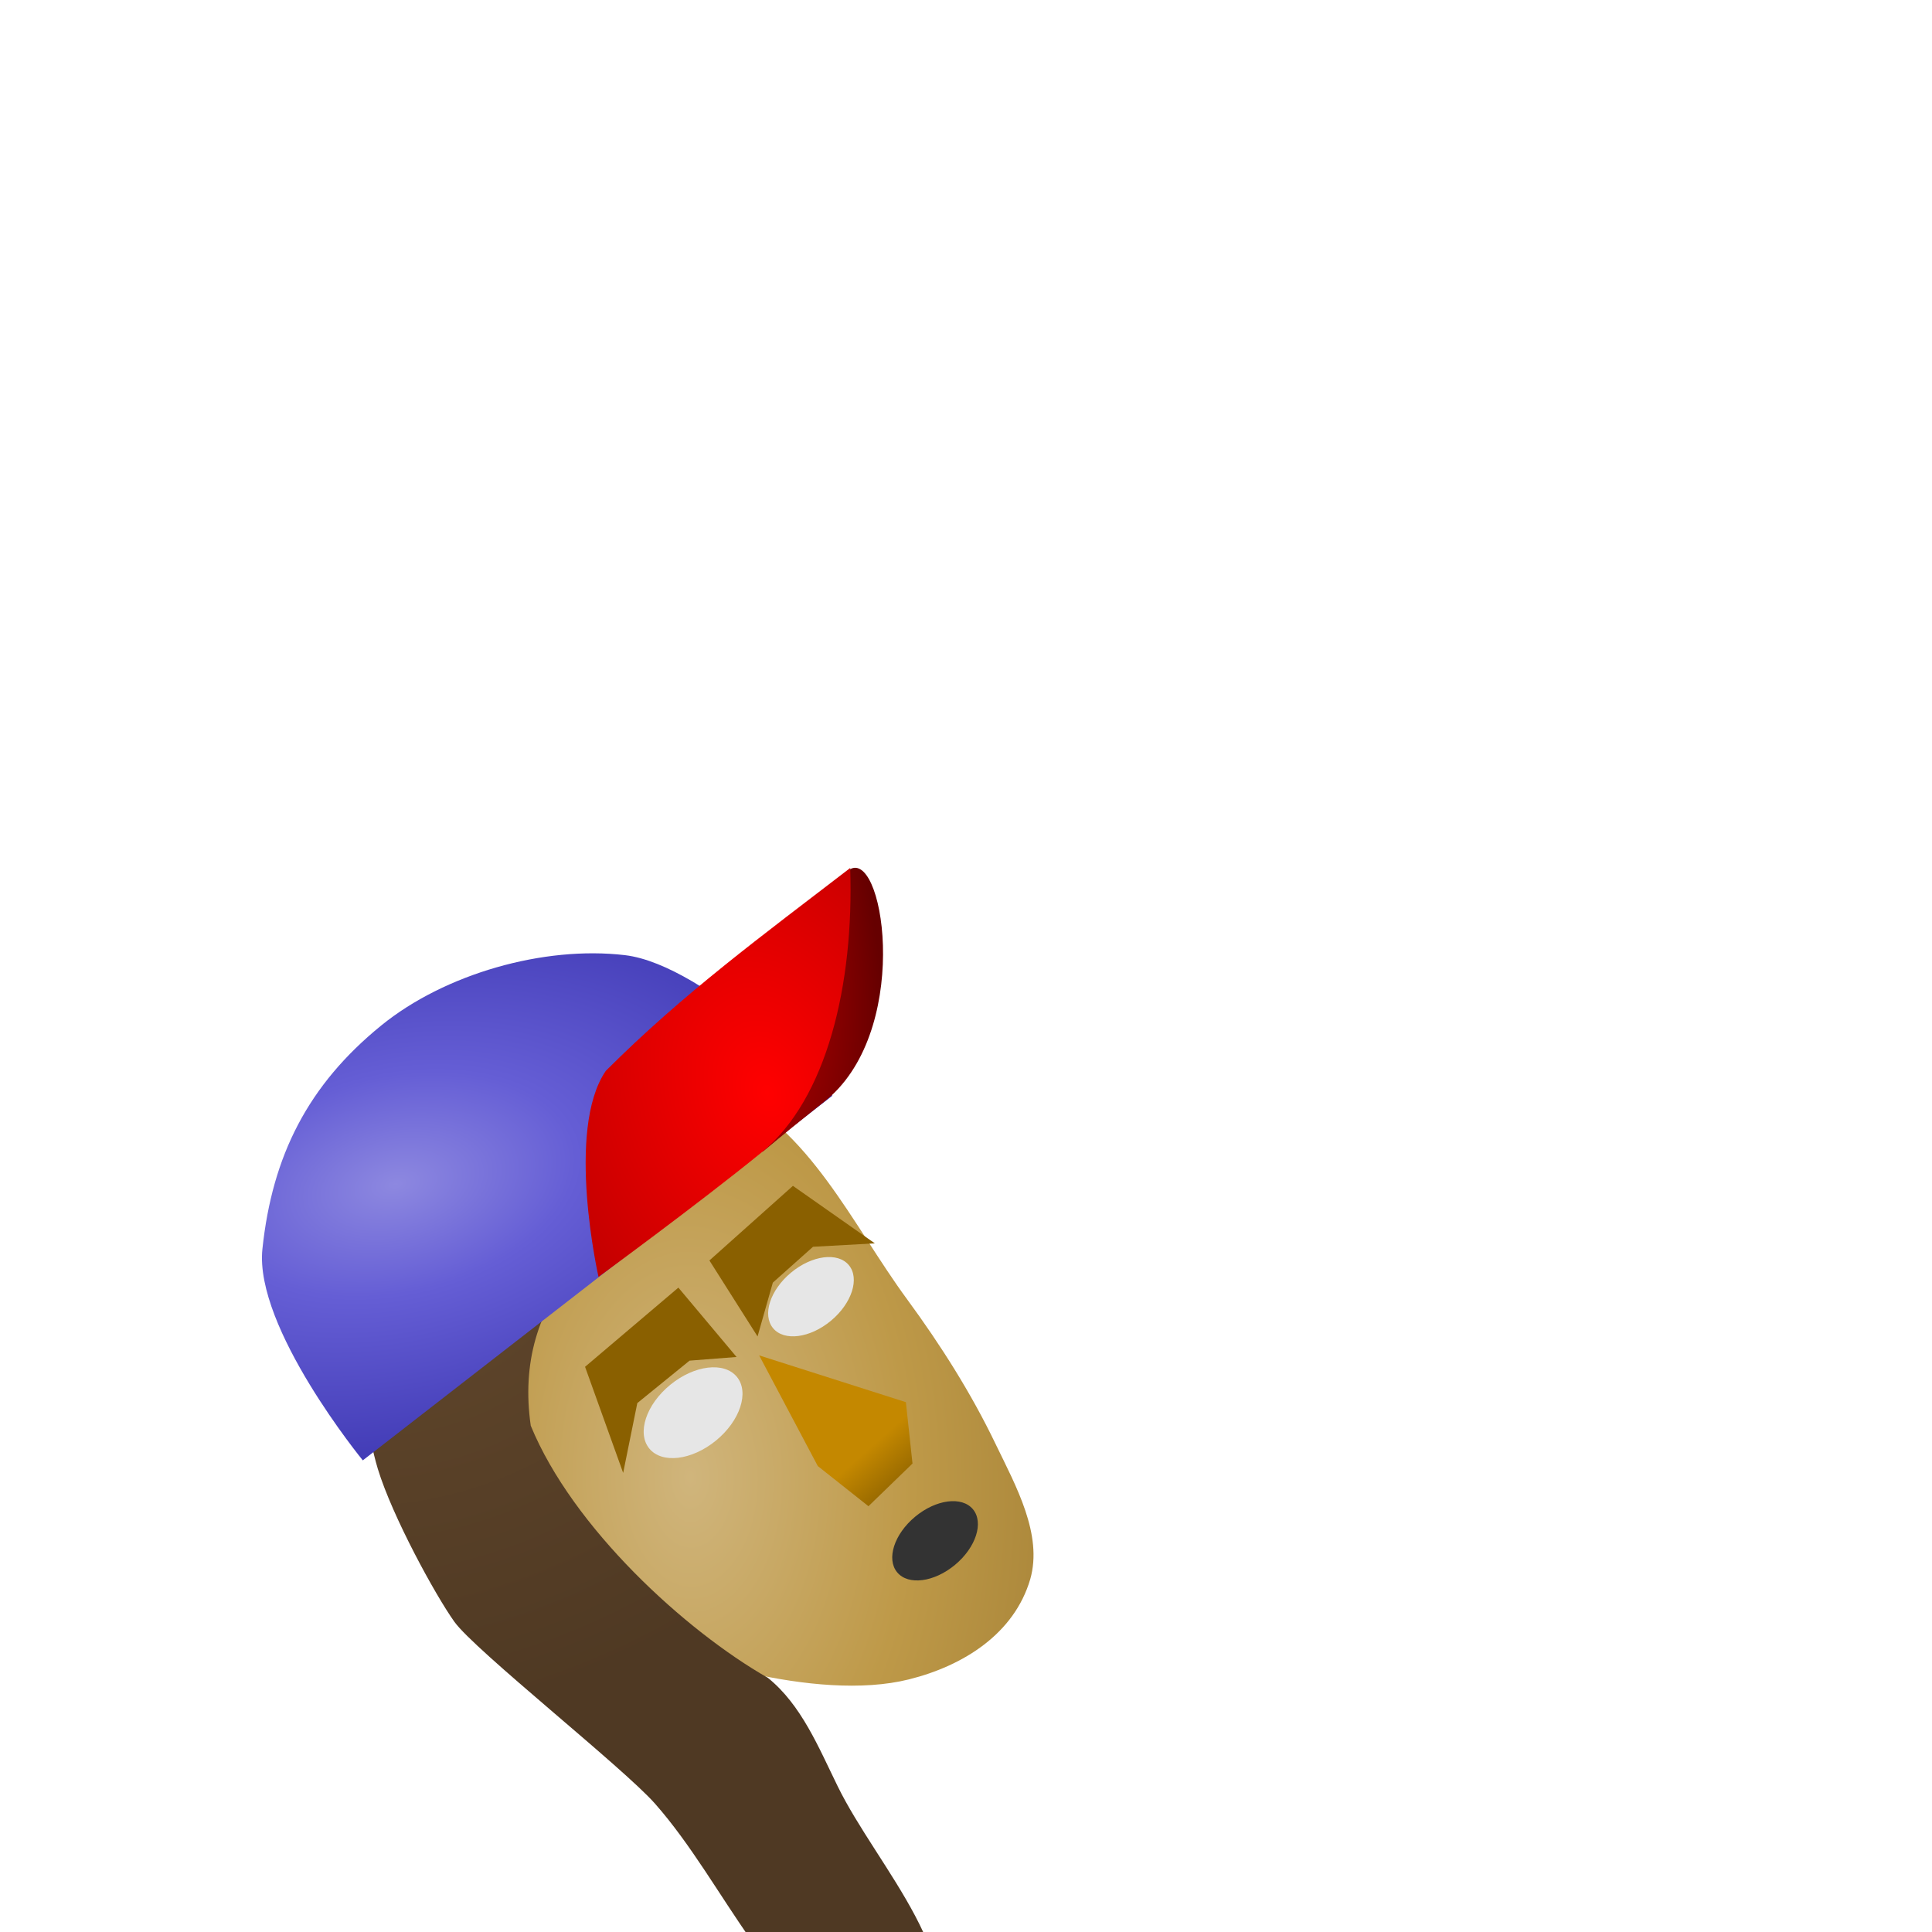
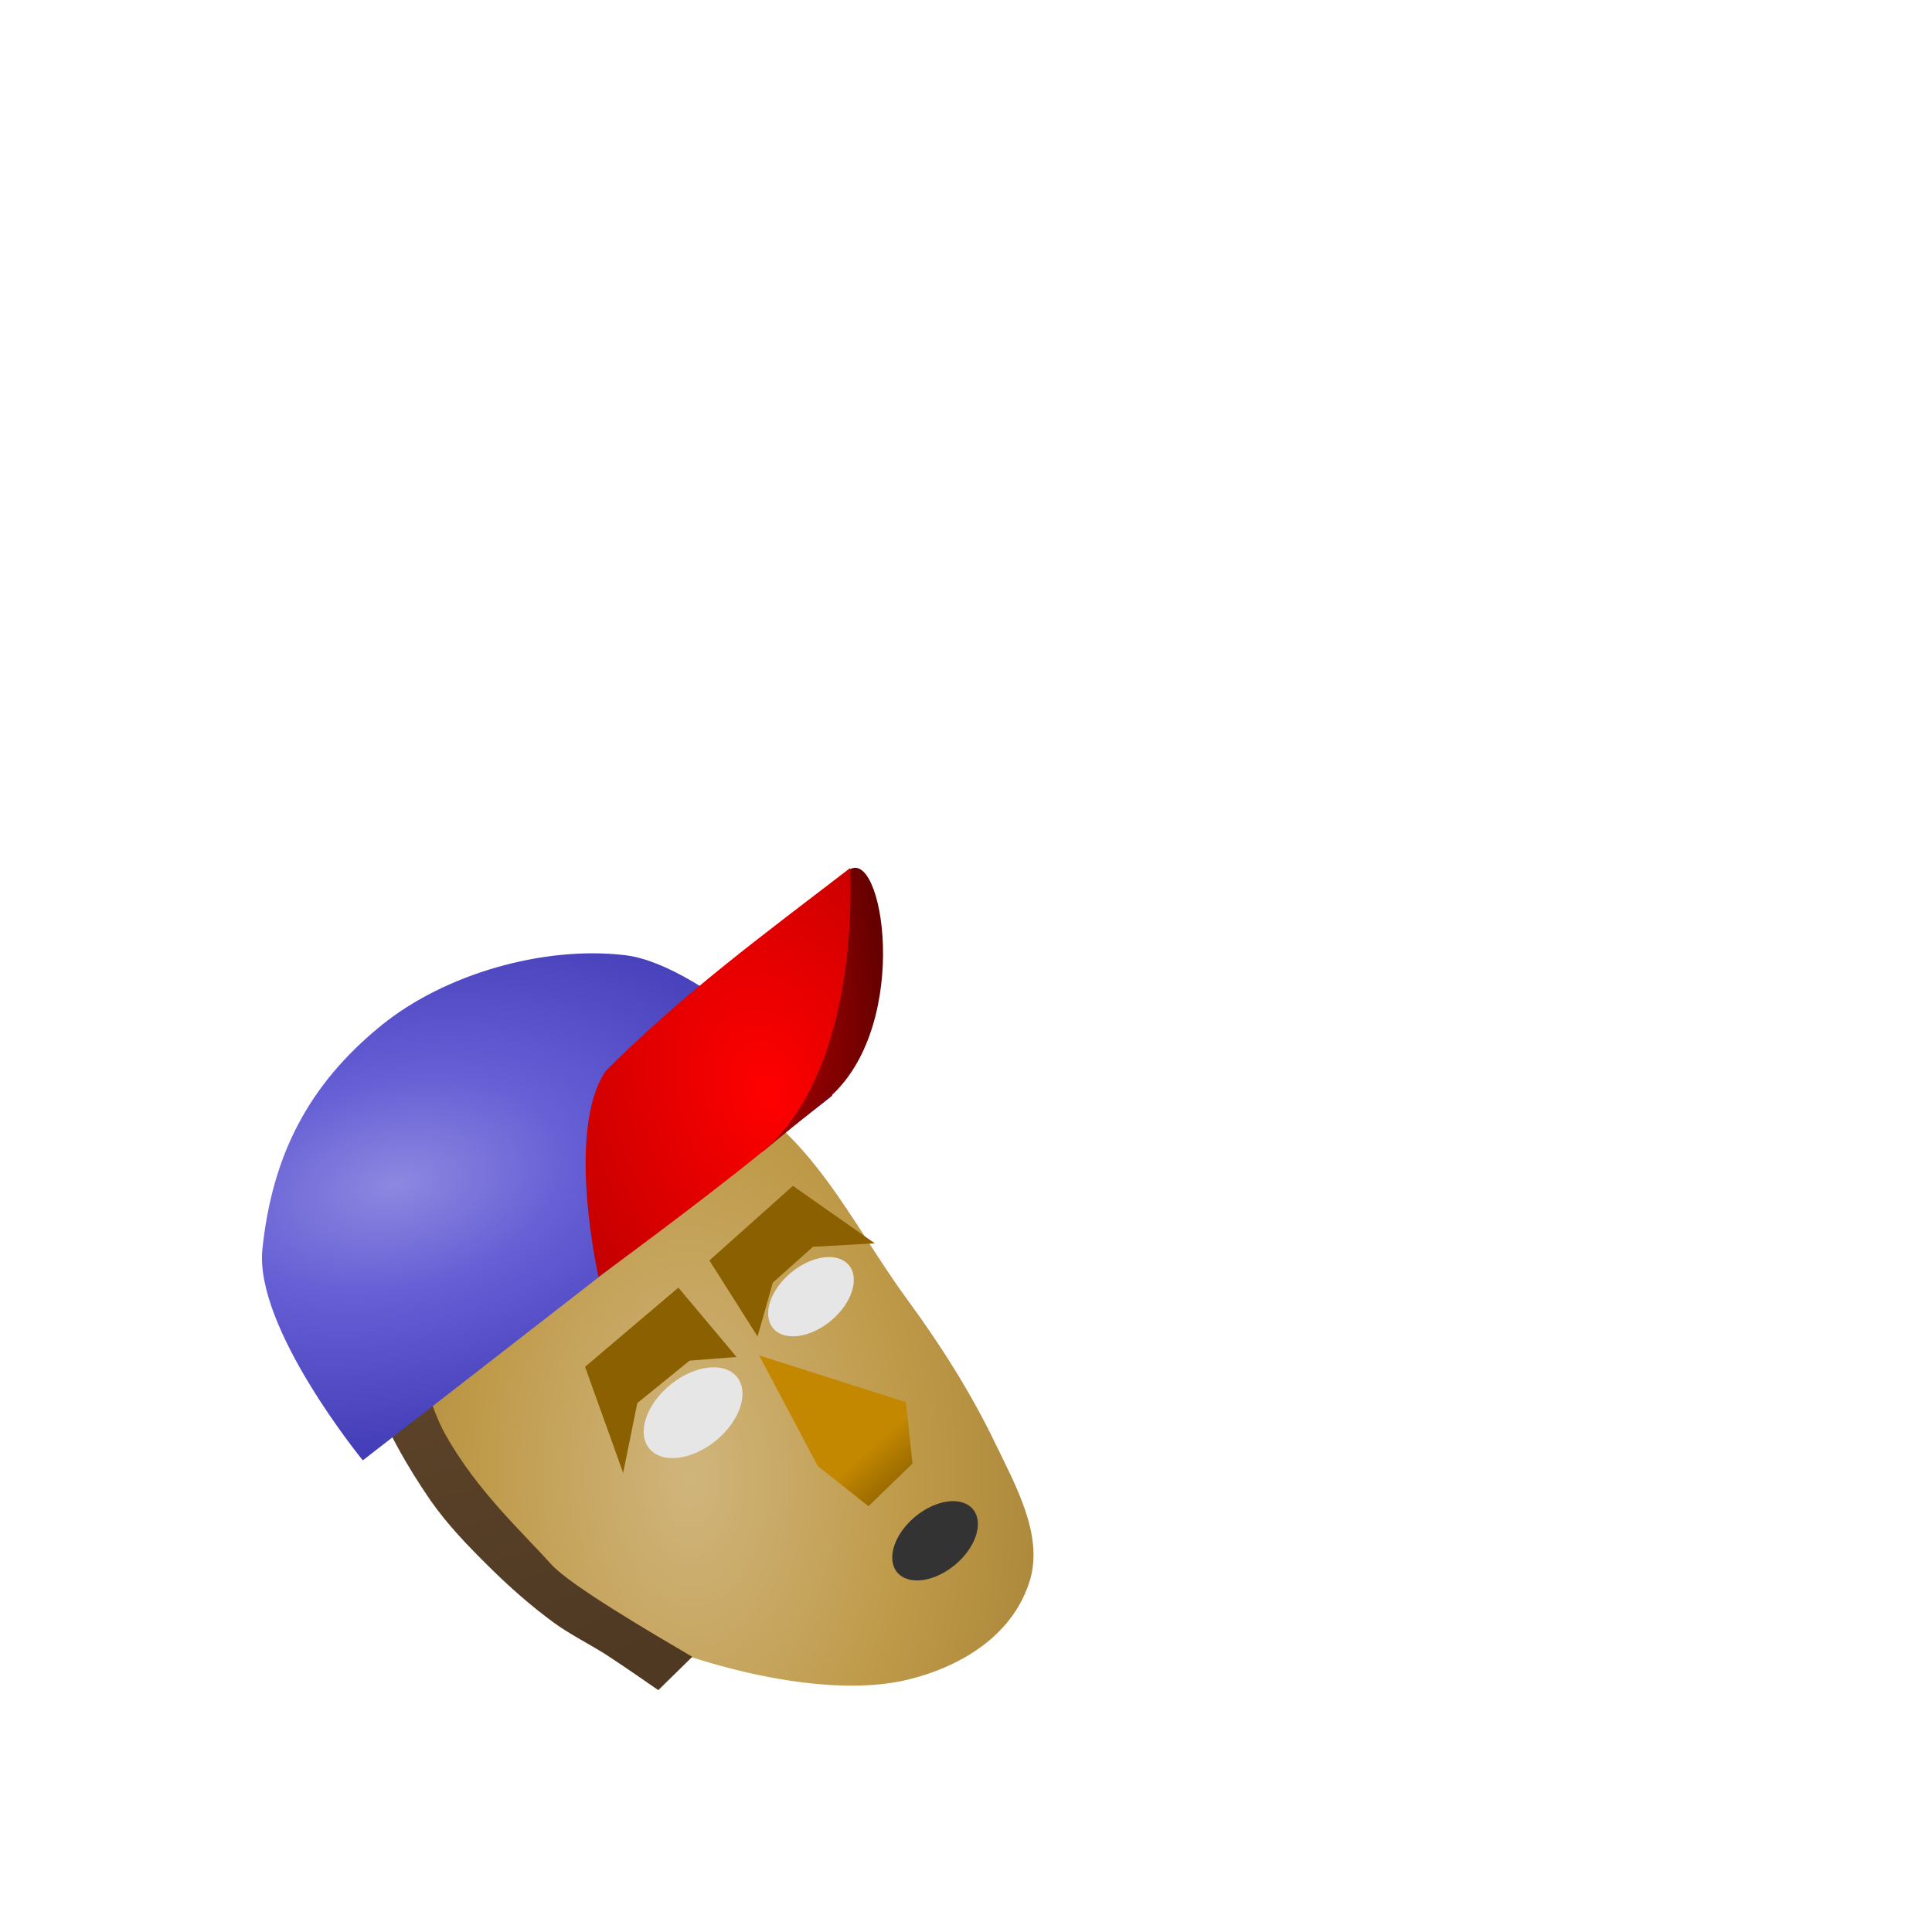
<svg xmlns="http://www.w3.org/2000/svg" xmlns:xlink="http://www.w3.org/1999/xlink" width="32" height="32" viewBox="0 0 8.467 8.467" version="1.1" id="svg5">
  <defs id="defs2">
    <linearGradient id="linearGradient112036">
      <stop style="stop-color:#444444;stop-opacity:1" offset="0" id="stop112032" />
      <stop style="stop-color:#282828;stop-opacity:1" offset="1" id="stop112034" />
    </linearGradient>
    <linearGradient id="linearGradient111232">
      <stop style="stop-color:#df8c00;stop-opacity:1" offset="0" id="stop111228" />
      <stop style="stop-color:#9b5b00;stop-opacity:1" offset="1" id="stop111230" />
    </linearGradient>
    <linearGradient id="linearGradient110480">
      <stop style="stop-color:#787b1d;stop-opacity:1" offset="0" id="stop110476" />
      <stop style="stop-color:#565915;stop-opacity:1" offset="1" id="stop110478" />
    </linearGradient>
    <linearGradient id="linearGradient103888">
      <stop style="stop-color:#60462b;stop-opacity:1" offset="0" id="stop103884" />
      <stop style="stop-color:#4f3923;stop-opacity:1" offset="1" id="stop103886" />
    </linearGradient>
    <linearGradient id="linearGradient83546">
      <stop style="stop-color:#ff0000;stop-opacity:1;" offset="0" id="stop83542" />
      <stop style="stop-color:#660000;stop-opacity:1" offset="1" id="stop83544" />
    </linearGradient>
    <linearGradient id="linearGradient83382">
      <stop style="stop-color:#8d88e0;stop-opacity:1" offset="0" id="stop83376" />
      <stop style="stop-color:#655ed5;stop-opacity:1" offset="0.277" id="stop83378" />
      <stop style="stop-color:#27219e;stop-opacity:1" offset="1" id="stop83380" />
    </linearGradient>
    <linearGradient id="linearGradient63609">
      <stop style="stop-color:#ff0000;stop-opacity:1;" offset="0" id="stop63605" />
      <stop style="stop-color:#b40000;stop-opacity:1" offset="1" id="stop63607" />
    </linearGradient>
    <linearGradient id="linearGradient45772">
      <stop style="stop-color:#865d00;stop-opacity:1" offset="0" id="stop45768" />
      <stop style="stop-color:#c48800;stop-opacity:1" offset="1" id="stop45770" />
    </linearGradient>
    <linearGradient id="linearGradient41586">
      <stop style="stop-color:#d0b57c;stop-opacity:1" offset="0" id="stop41582" />
      <stop style="stop-color:#be9948;stop-opacity:1" offset="0.631" id="stop42972" />
      <stop style="stop-color:#ad893c;stop-opacity:1" offset="1" id="stop41584" />
    </linearGradient>
    <linearGradient id="linearGradient16722">
      <stop style="stop-color:#442905;stop-opacity:1;" offset="0" id="stop16720" />
    </linearGradient>
    <filter style="color-interpolation-filters:sRGB" id="filter968" x="0" y="0" width="1" height="1">
      <feTurbulence id="feTurbulence976" type="turbulence" baseFrequency="1" numOctaves="1" seed="0" in="SourceGraphic" result="result2" />
      <feComposite id="feComposite1078" in="result2" in2="SourceGraphic" result="result3" operator="in" />
      <feComposite in2="SourceGraphic" id="feComposite1010" operator="arithmetic" k1="-0.4" k2="0" in="result3" k3="1" k4="0" result="result4" />
      <feBlend mode="luminosity" in2="SourceGraphic" id="feBlend1012" />
    </filter>
    <radialGradient xlink:href="#linearGradient41586" id="radialGradient41846" cx="2.964" cy="6.467" fx="2.964" fy="6.467" r="1.319" gradientTransform="matrix(1.16724,-0.01808499,0.02929936,1.891036,-0.6236145,-5.704164)" gradientUnits="userSpaceOnUse" />
    <linearGradient xlink:href="#linearGradient45772" id="linearGradient45774" x1="3.958" y1="6.592" x2="3.771" y2="6.381" gradientUnits="userSpaceOnUse" />
    <radialGradient xlink:href="#linearGradient83546" id="radialGradient66818" gradientUnits="userSpaceOnUse" gradientTransform="matrix(0.8671885,-0.122157,0.3739026,1.645666,-0.00150516,-4.935581)" cx="0.954" cy="5.463" fx="0.954" fy="5.463" r="1.059" />
    <radialGradient xlink:href="#linearGradient83382" id="radialGradient83374" gradientUnits="userSpaceOnUse" gradientTransform="matrix(0.311181,1.468337,-2.479144,0.5253988,14.55009,-0.3903929)" cx="1.866" cy="5.405" fx="1.866" fy="5.405" r="1.147" />
    <radialGradient xlink:href="#linearGradient103888" id="radialGradient103890" cx="2.035" cy="5.469" fx="2.035" fy="5.469" r="1.046" gradientTransform="matrix(0.6248121,1.721589,-2.309299,0.8381189,13.17106,-2.485861)" gradientUnits="userSpaceOnUse" />
    <radialGradient xlink:href="#linearGradient63609" id="radialGradient107180" gradientUnits="userSpaceOnUse" gradientTransform="matrix(1.232945,-0.08813307,0.3179891,1.663293,-1.630716,-4.127428)" cx="2.632" cy="5.5" fx="2.632" fy="5.5" r="1.059" />
    <radialGradient xlink:href="#linearGradient110480" id="radialGradient110482" cx="1.812" cy="4.959" fx="1.812" fy="4.959" r="1.357" gradientTransform="matrix(1.742703,-0.9140051,0.4297637,0.8194167,-3.551984,2.58685)" gradientUnits="userSpaceOnUse" />
    <radialGradient xlink:href="#linearGradient111232" id="radialGradient111234" cx="1.824" cy="5.045" fx="1.824" fy="5.045" r="1.337" gradientTransform="matrix(1.495175,-0.3235173,0.1997225,0.9230417,-1.910908,0.9845355)" gradientUnits="userSpaceOnUse" />
    <radialGradient xlink:href="#linearGradient112036" id="radialGradient112038" cx="2.183" cy="5.596" fx="2.183" fy="5.596" r="1.221" gradientTransform="matrix(1.489702,-1.076648,0.5214023,0.7214412,-3.986628,3.885813)" gradientUnits="userSpaceOnUse" />
    <radialGradient xlink:href="#linearGradient103888" id="radialGradient115041" gradientUnits="userSpaceOnUse" gradientTransform="matrix(0.6248121,1.721589,-2.309299,0.8381189,13.17106,-2.485861)" cx="2.035" cy="5.469" fx="2.035" fy="5.469" r="1.046" />
    <radialGradient xlink:href="#linearGradient103888" id="radialGradient15261" gradientUnits="userSpaceOnUse" gradientTransform="matrix(0.6248121,1.721589,-2.309299,0.8381189,13.17106,-2.485861)" cx="2.035" cy="5.469" fx="2.035" fy="5.469" r="1.046" />
    <radialGradient xlink:href="#linearGradient103888" id="radialGradient15269" gradientUnits="userSpaceOnUse" gradientTransform="matrix(0.6248121,1.721589,-2.309299,0.8381189,13.17106,-2.485861)" cx="2.035" cy="5.469" fx="2.035" fy="5.469" r="1.046" />
    <radialGradient xlink:href="#linearGradient103888" id="radialGradient15271" gradientUnits="userSpaceOnUse" gradientTransform="matrix(0.6248121,1.721589,-2.309299,0.8381189,13.17106,-2.485861)" cx="2.035" cy="5.469" fx="2.035" fy="5.469" r="1.046" />
  </defs>
  <g id="layer8" style="display:inline">
    <g id="layer17" style="display:inline">
      <path id="rect39404" style="fill:url(#radialGradient41846);fill-opacity:1;stroke-width:0.132;stroke-linejoin:round" d="M 1.883,6.186 C 1.761,5.894 1.765,5.667 1.894,5.379 2.011,5.12 2.255,4.906 2.518,4.798 2.72,4.715 2.973,4.69 3.173,4.778 3.546,4.94 3.735,5.367 3.976,5.695 4.122,5.894 4.256,6.105 4.363,6.328 4.452,6.512 4.571,6.725 4.515,6.921 4.445,7.159 4.224,7.3 3.983,7.36 3.574,7.462 2.943,7.255 2.736,7.144 2.369,6.948 2.035,6.552 1.883,6.186 Z" />
    </g>
    <g id="g40209" style="display:inline;opacity:1">
      <path id="rect43808" style="fill:url(#linearGradient45774);fill-opacity:1;stroke-width:0.132;stroke-linejoin:round" d="M 3.327,5.94 3.97,6.145 3.999,6.414 3.806,6.601 3.584,6.425 Z" />
      <ellipse style="fill:#e6e6e6;fill-opacity:1;stroke:none;stroke-width:0.115;stroke-linecap:butt;stroke-linejoin:round;stroke-miterlimit:4;stroke-dasharray:none;stroke-dashoffset:0;stroke-opacity:1" id="ellipse43762" cy="6.641" cx="-0.907" rx="0.216" ry="0.137" transform="rotate(-39.79991)" />
      <ellipse style="fill:#e6e6e6;fill-opacity:1;stroke:none;stroke-width:0.132;stroke-linecap:butt;stroke-linejoin:round;stroke-miterlimit:4;stroke-dasharray:none;stroke-dashoffset:0;stroke-opacity:1" id="path43576" cy="6.716" cx="-1.566" rx="0.248" ry="0.158" transform="rotate(-39.25865)" />
      <ellipse style="fill:#333333;fill-opacity:1;stroke:none;stroke-width:0.115;stroke-linecap:butt;stroke-linejoin:round;stroke-miterlimit:4;stroke-dasharray:none;stroke-dashoffset:0;stroke-opacity:1" id="ellipse43766" cy="7.811" cx="-1.174" rx="0.216" ry="0.137" transform="rotate(-39.79991)" />
      <path id="path47643" style="fill:#8a6000;fill-opacity:1;stroke-width:0.15;stroke-linejoin:round" d="M 2.731,6.455 2.564,5.99 2.973,5.643 3.228,5.947 3.022,5.963 2.793,6.149 Z" />
      <path id="path48926" style="fill:#8a6000;fill-opacity:1;stroke-width:0.137;stroke-linejoin:round" d="M 3.834,5.449 3.475,5.197 3.109,5.524 3.32,5.857 3.387,5.621 3.563,5.464 Z" />
    </g>
    <g id="layer1" style="display:inline" />
    <g id="layer14" style="display:inline">
-       <g id="layer15" style="display:inline">
+       <g id="layer15" style="display:none">
        <path id="rect100379" style="fill:url(#radialGradient15269);fill-opacity:1;stroke:none;stroke-width:0.132;stroke-linejoin:round" d="M 2.058,4.759 C 2.204,4.618 2.6,4.303 2.935,4.315 3.118,4.321 3.333,4.387 3.438,4.537 3.528,4.666 3.427,4.881 3.34,4.937 3.039,5.132 2.759,5.256 2.53,5.532 2.354,5.743 2.287,5.976 2.326,6.248 c 0.184,0.448 0.678,0.899 1.039,1.105 0.147,0.118 0.223,0.306 0.306,0.475 0.173,0.355 0.603,0.787 0.389,1.119 -0.045,0.07 -0.171,0.053 -0.248,0.022 C 3.371,8.794 3.184,8.26 2.871,7.905 2.732,7.747 2.08,7.232 1.991,7.107 1.907,6.989 1.72,6.647 1.656,6.438 1.559,6.115 1.575,5.646 1.637,5.426 1.681,5.269 1.972,4.843 2.058,4.759 Z" />
      </g>
      <g id="g112753" style="display:none">
        <path id="path112751" style="fill:url(#radialGradient15271);fill-opacity:1;stroke:none;stroke-width:0.132;stroke-linejoin:round" d="M 2.058,4.759 C 2.204,4.618 2.6,4.303 2.935,4.315 3.118,4.321 3.333,4.387 3.438,4.537 3.528,4.666 3.427,4.881 3.34,4.937 3.039,5.132 2.759,5.256 2.53,5.532 2.354,5.743 2.287,5.976 2.326,6.248 2.376,6.606 2.951,7.045 2.93,7.193 2.914,7.303 2.742,7.41 2.631,7.425 2.423,7.454 2.08,7.232 1.991,7.107 1.907,6.989 1.72,6.647 1.656,6.438 1.559,6.115 1.575,5.646 1.637,5.426 1.681,5.269 1.972,4.843 2.058,4.759 Z" />
      </g>
      <g id="g114125" style="display:none">
        <path id="path114123" style="fill:url(#radialGradient103890);fill-opacity:1;stroke:none;stroke-width:0.132;stroke-linejoin:round" d="M 2.075,5.024 C 2.236,4.863 2.435,4.723 2.654,4.662 c 0.169,-0.047 0.363,-0.056 0.528,0.007 0.103,0.039 0.338,0.151 0.25,0.218 C 3.248,5.025 2.742,5.23 2.53,5.532 2.387,5.735 2.354,6.002 2.326,6.248 2.299,6.487 2.445,6.872 2.362,6.968 2.18,7.18 1.934,6.586 1.822,6.331 1.72,6.098 1.673,5.822 1.728,5.574 1.775,5.363 1.921,5.177 2.075,5.024 Z" />
      </g>
      <g id="g13047" style="display:none">
        <path id="path13045" style="fill:url(#radialGradient15261);fill-opacity:1;stroke:none;stroke-width:0.132;stroke-linejoin:round" d="m 2.362,4.875 c 0.047,-0.082 0.122,-0.127 0.342,-0.188 0.169,-0.047 0.322,-0.068 0.486,-0.005 0.103,0.039 -0.1,0.18 -0.188,0.247 C 2.818,5.066 2.701,5.18 2.489,5.482 2.346,5.685 2.354,6.002 2.326,6.248 2.299,6.487 2.475,6.911 2.362,6.968 2.271,7.014 2.082,6.677 2.02,6.521 1.926,6.285 1.995,5.761 2.09,5.525 2.155,5.361 2.312,4.961 2.362,4.875 Z" />
      </g>
-       <g id="g9227" style="display:none">
+       <g id="g9227" style="display:inline">
        <path id="path9225" style="fill:url(#radialGradient115041);fill-opacity:1;stroke:none;stroke-width:0.132;stroke-linejoin:round" d="m 2.54,4.505 c 0.143,0.044 0.367,0.256 0.367,0.256 l 0.006,0.565 c 0,0 -0.233,-0.236 -0.329,-0.309 C 2.467,4.929 2.26,4.931 2.137,5.045 1.623,5.518 1.876,6.153 1.953,6.289 2.094,6.538 2.289,6.714 2.415,6.855 2.5,6.95 2.883,7.172 3.034,7.261 L 2.885,7.407 c 0,0 -0.151,-0.105 -0.228,-0.155 C 2.581,7.204 2.5,7.164 2.428,7.112 2.327,7.038 2.233,6.955 2.144,6.867 2.052,6.776 1.961,6.682 1.887,6.576 1.783,6.425 1.691,6.262 1.626,6.09 1.561,5.918 1.5,5.737 1.501,5.553 1.502,5.358 1.567,5.165 1.641,4.985 1.683,4.883 1.733,4.779 1.811,4.701 1.898,4.614 2.01,4.545 2.129,4.511 2.261,4.473 2.409,4.465 2.54,4.505 Z" />
      </g>
    </g>
    <g id="layer12" style="display:inline">
      <g id="layer13" style="display:inline">
        <path id="rect60995" style="fill:url(#radialGradient83374);fill-opacity:1;stroke:none;stroke-width:0.144;stroke-linejoin:round;stroke-opacity:1" d="M 1.15,5.474 C 1.193,5.064 1.351,4.754 1.671,4.494 1.949,4.268 2.383,4.144 2.739,4.186 3.099,4.229 3.648,4.802 3.648,4.802 L 1.59,6.4 c 0,0 -0.476,-0.581 -0.44,-0.926 z" />
        <path id="path66736" style="fill:url(#radialGradient66818);fill-opacity:1;stroke:none;stroke-width:0.16;stroke-linejoin:round;stroke-opacity:1" d="M 3.643,4.802 C 3.608,4.834 3.553,4.872 3.348,5.043 3.27,5.107 3.172,4.64 3.22,4.551 3.335,4.341 3.496,3.987 3.717,3.815 3.868,3.698 3.997,4.476 3.643,4.802 Z" />
        <path id="rect62137" style="fill:url(#radialGradient107180);fill-opacity:1;stroke:none;stroke-width:0.16;stroke-linejoin:round;stroke-opacity:1" d="m 2.623,5.596 c 0,0 -0.146,-0.644 0.032,-0.903 C 2.995,4.353 3.341,4.1 3.726,3.804 3.743,4.314 3.624,4.817 3.337,5.051 3.058,5.278 2.623,5.596 2.623,5.596 Z" />
      </g>
      <g id="g61999" style="display:none">
        <path id="path61997" style="fill:url(#radialGradient110482);fill-opacity:1;stroke-width:0.157;stroke-linejoin:round" d="M 1.071,5.427 C 1.117,4.982 1.289,4.646 1.636,4.363 1.938,4.117 2.41,3.983 2.796,4.029 3.187,4.076 3.783,4.697 3.783,4.697 L 1.5,6.531 c 0,0 -0.468,-0.729 -0.429,-1.104 z" />
      </g>
      <g id="g61615" style="display:none">
        <path id="path61613" style="fill:url(#radialGradient111234);fill-opacity:1;stroke-width:0.145;stroke-linejoin:round" d="M 1.019,5.532 1.61,4.273 2.938,3.959 3.694,4.72 1.58,6.418 Z" />
        <path id="rect111386" style="fill:url(#radialGradient112038);fill-opacity:1;stroke-width:0.457;stroke-linejoin:round" d="M 3.363,4.299 3.704,4.718 1.579,6.473 1.262,6.026 Z" />
      </g>
    </g>
  </g>
</svg>
